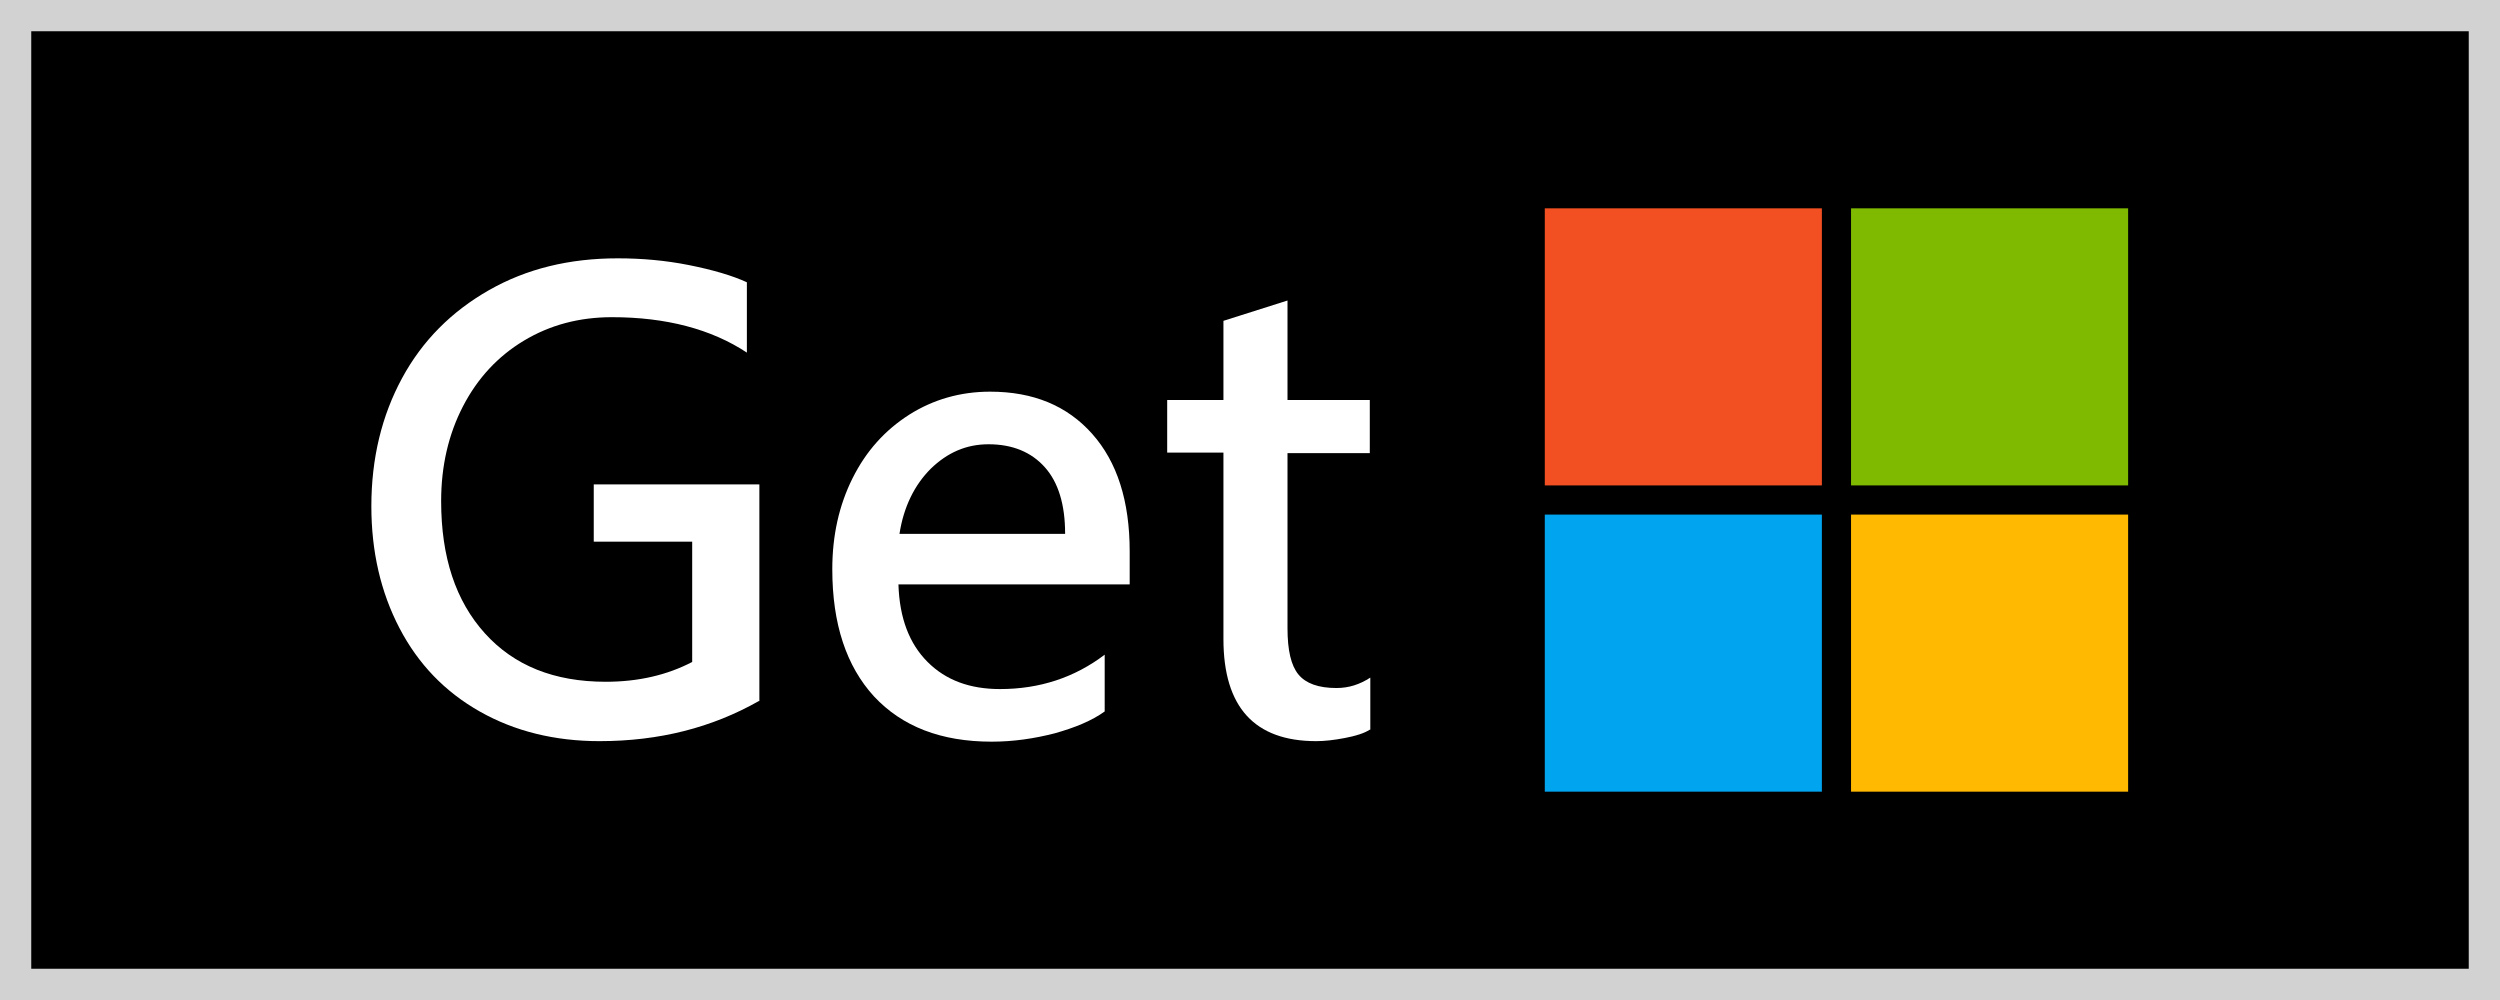
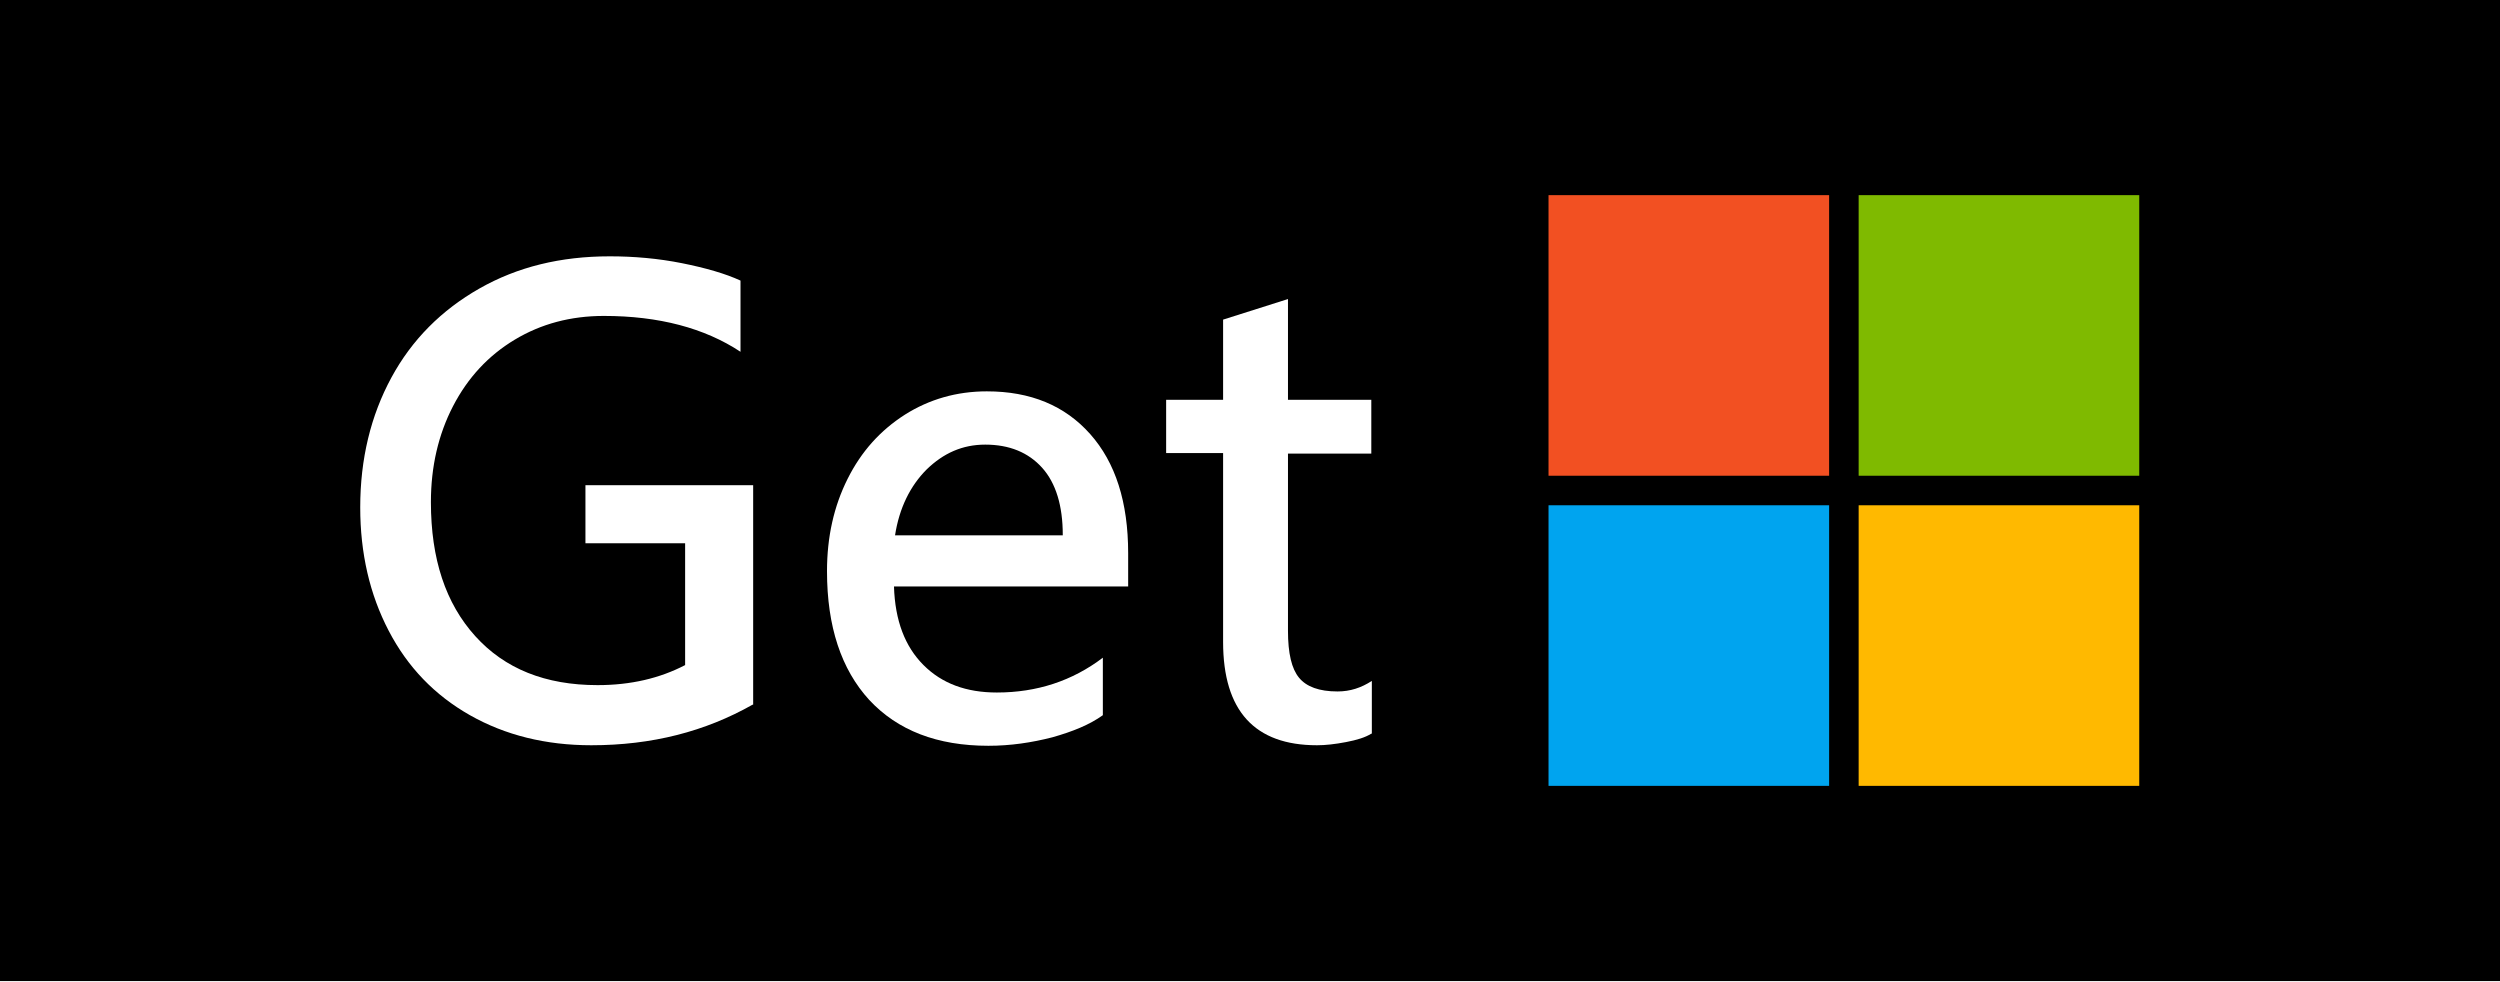
- <svg xmlns="http://www.w3.org/2000/svg" version="1.1" id="Layer_1" x="0px" y="0px" viewBox="0 0 480 192" enable-background="new 0 0 480 192" xml:space="preserve">
-   <rect x="3" y="3" width="474" height="186" />
-   <path fill="#D2D2D2" d="M6,6h468v180H6V6z M0,192h480V0H0V192z" />
-   <rect x="296.6" y="40" fill="#F25022" width="53.2" height="53.2" />
-   <rect x="355.4" y="40" fill="#7FBA00" width="53.2" height="53.2" />
-   <rect x="296.6" y="98.8" fill="#00A4EF" width="53.2" height="53.2" />
-   <rect x="355.4" y="98.8" fill="#FFB900" width="53.2" height="53.2" />
-   <g>
-     <g>
-       <path fill="#FFFFFF" d="M145.7,134.6c-9,5.1-19.1,7.7-30.6,7.7c-8.6,0-16.3-1.9-23-5.7c-6.7-3.8-11.8-9.1-15.4-16    c-3.6-6.9-5.4-14.7-5.4-23.4c0-9.2,2-17.4,5.9-24.6c3.9-7.2,9.5-12.8,16.7-16.9c7.2-4.1,15.4-6.1,24.7-6.1c4.6,0,9.2,0.4,13.7,1.3    c4.5,0.9,8.3,2,11.1,3.3v13.5c-6.8-4.5-15.5-6.8-25.9-6.8c-6.3,0-11.9,1.5-16.9,4.5c-5,3-8.9,7.2-11.7,12.6    c-2.8,5.4-4.2,11.5-4.2,18.2c0,10.8,2.8,19.2,8.4,25.4c5.6,6.2,13.3,9.3,23.2,9.3c6.3,0,11.8-1.3,16.6-3.8v-23.1H114V93h31.8    V134.6z" />
-       <path fill="#FFFFFF" d="M216.9,112.2h-44.4c0.2,6.5,2.1,11.4,5.6,14.9s8.1,5.2,13.9,5.2c7.6,0,14.3-2.2,20.1-6.6v10.9    c-2.5,1.8-5.7,3.1-9.6,4.2c-3.9,1-7.9,1.6-12.1,1.6c-9.7,0-17.2-2.9-22.6-8.7c-5.3-5.8-8-13.9-8-24.4c0-6.5,1.3-12.3,3.9-17.5    c2.6-5.2,6.2-9.2,10.9-12.2c4.6-2.9,9.8-4.4,15.5-4.4c8.3,0,14.8,2.7,19.6,8.1c4.8,5.4,7.2,12.9,7.2,22.6V112.2z M204.5,102.4    c0-5.5-1.3-9.8-3.9-12.7c-2.6-2.9-6.2-4.4-10.8-4.4c-4.3,0-7.9,1.6-11.1,4.7c-3.1,3.1-5.2,7.3-6,12.5H204.5z" />
-       <path fill="#FFFFFF" d="M263,140.1c-1.1,0.7-2.7,1.2-4.8,1.6c-2.1,0.4-3.9,0.6-5.5,0.6c-11.8,0-17.8-6.5-17.8-19.6V86.9h-10.8    V76.8h10.8V61.6l12.3-3.9v19.1H263v10.2h-15.8v33.6c0,4.3,0.7,7.2,2.1,8.9c1.4,1.7,3.8,2.6,7.3,2.6c2.4,0,4.5-0.7,6.5-2V140.1z" />
-     </g>
-   </g>
+ <svg xmlns="http://www.w3.org/2000/svg" width="474" height="186" viewBox="0 0 474 186" fill="none">
+   <path d="M474 0H0V186H474V0Z" fill="black" />
+   <path d="M346.8 37H293.6V90.2H346.8V37Z" fill="#F25022" />
+   <path d="M405.6 37H352.4V90.2H405.6V37Z" fill="#7FBA00" />
+   <path d="M346.8 95.8H293.6V149H346.8V95.8Z" fill="#00A4EF" />
+   <path d="M405.6 95.8H352.4V149H405.6V95.8Z" fill="#FFB900" />
+   <path d="M142.7 133.6C133.7 138.7 123.6 141.3 112.1 141.3C103.5 141.3 95.8 139.4 89.1 135.6C82.4 131.8 77.3 126.5 73.7 119.6C70.1 112.7 68.3 104.9 68.3 96.2C68.3 87 70.3 78.8 74.2 71.6C78.1 64.4 83.7 58.8 90.9 54.7C98.1 50.6 106.3 48.6 115.6 48.6C120.2 48.6 124.8 49 129.3 49.9C133.8 50.8 137.6 51.9 140.4 53.2V66.7C133.6 62.2 124.9 59.9 114.5 59.9C108.2 59.9 102.6 61.4 97.6 64.4C92.6 67.4 88.7 71.6 85.9 77C83.1 82.4 81.7 88.5 81.7 95.2C81.7 106 84.5 114.4 90.1 120.6C95.7 126.8 103.4 129.9 113.3 129.9C119.6 129.9 125.1 128.6 129.9 126.1V103H111V92H142.8V133.6H142.7Z" fill="white" />
+   <path d="M213.9 111.2H169.5C169.7 117.7 171.6 122.6 175.1 126.1C178.6 129.6 183.2 131.3 189 131.3C196.6 131.3 203.3 129.1 209.1 124.7V135.6C206.6 137.4 203.4 138.7 199.5 139.8C195.6 140.8 191.6 141.4 187.4 141.4C177.7 141.4 170.2 138.5 164.8 132.7C159.5 126.9 156.8 118.8 156.8 108.3C156.8 101.8 158.1 96 160.7 90.8C163.3 85.6 166.9 81.6 171.6 78.6C176.2 75.7 181.4 74.2 187.1 74.2C195.4 74.2 201.9 76.9 206.7 82.3C211.5 87.7 213.9 95.2 213.9 104.9V111.2ZM201.5 101.4C201.5 95.9 200.2 91.6 197.6 88.7C195 85.8 191.4 84.3 186.8 84.3C182.5 84.3 178.9 85.9 175.7 89C172.6 92.1 170.5 96.3 169.7 101.5H201.5V101.4Z" fill="white" />
+   <path d="M260 139.1C258.9 139.8 257.3 140.3 255.2 140.7C253.1 141.1 251.3 141.3 249.7 141.3C237.9 141.3 231.9 134.8 231.9 121.7V85.9H221.1V75.8H231.9V60.6L244.2 56.7V75.8H260V86H244.2V119.6C244.2 123.9 244.9 126.8 246.3 128.5C247.7 130.2 250.1 131.1 253.6 131.1C256 131.1 258.1 130.4 260.1 129.1V139.1H260Z" fill="white" />
</svg>
